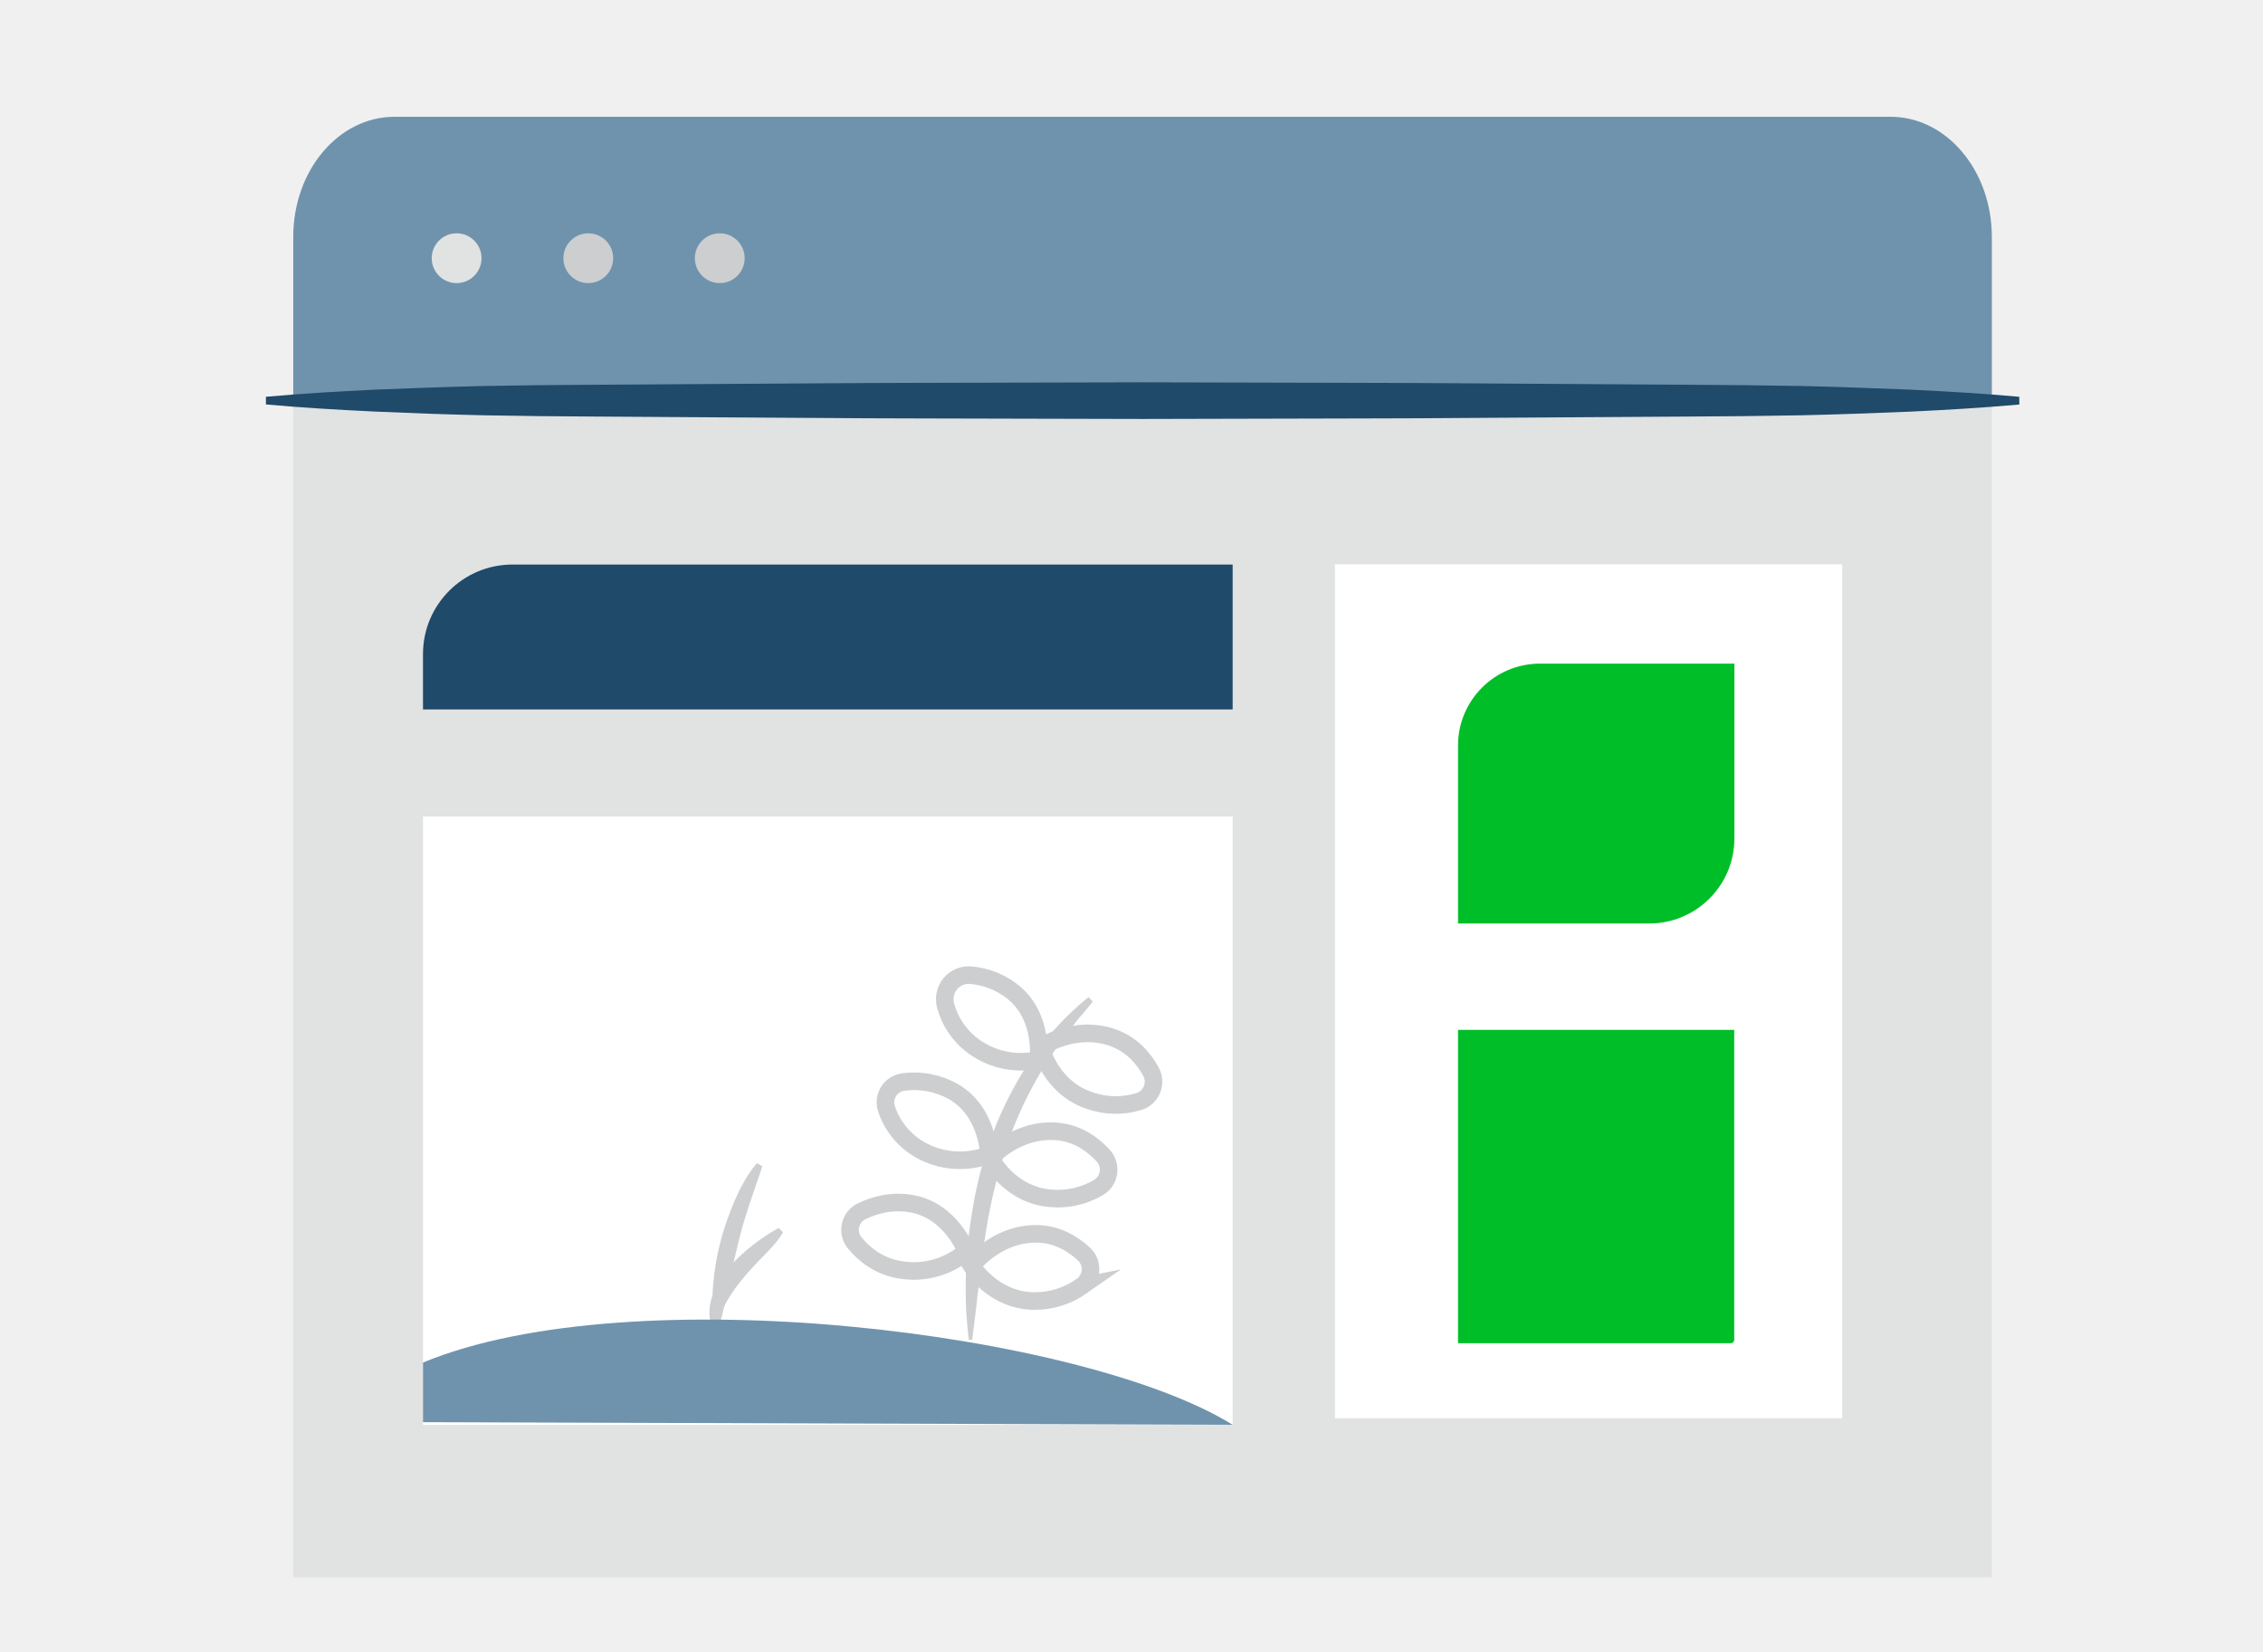
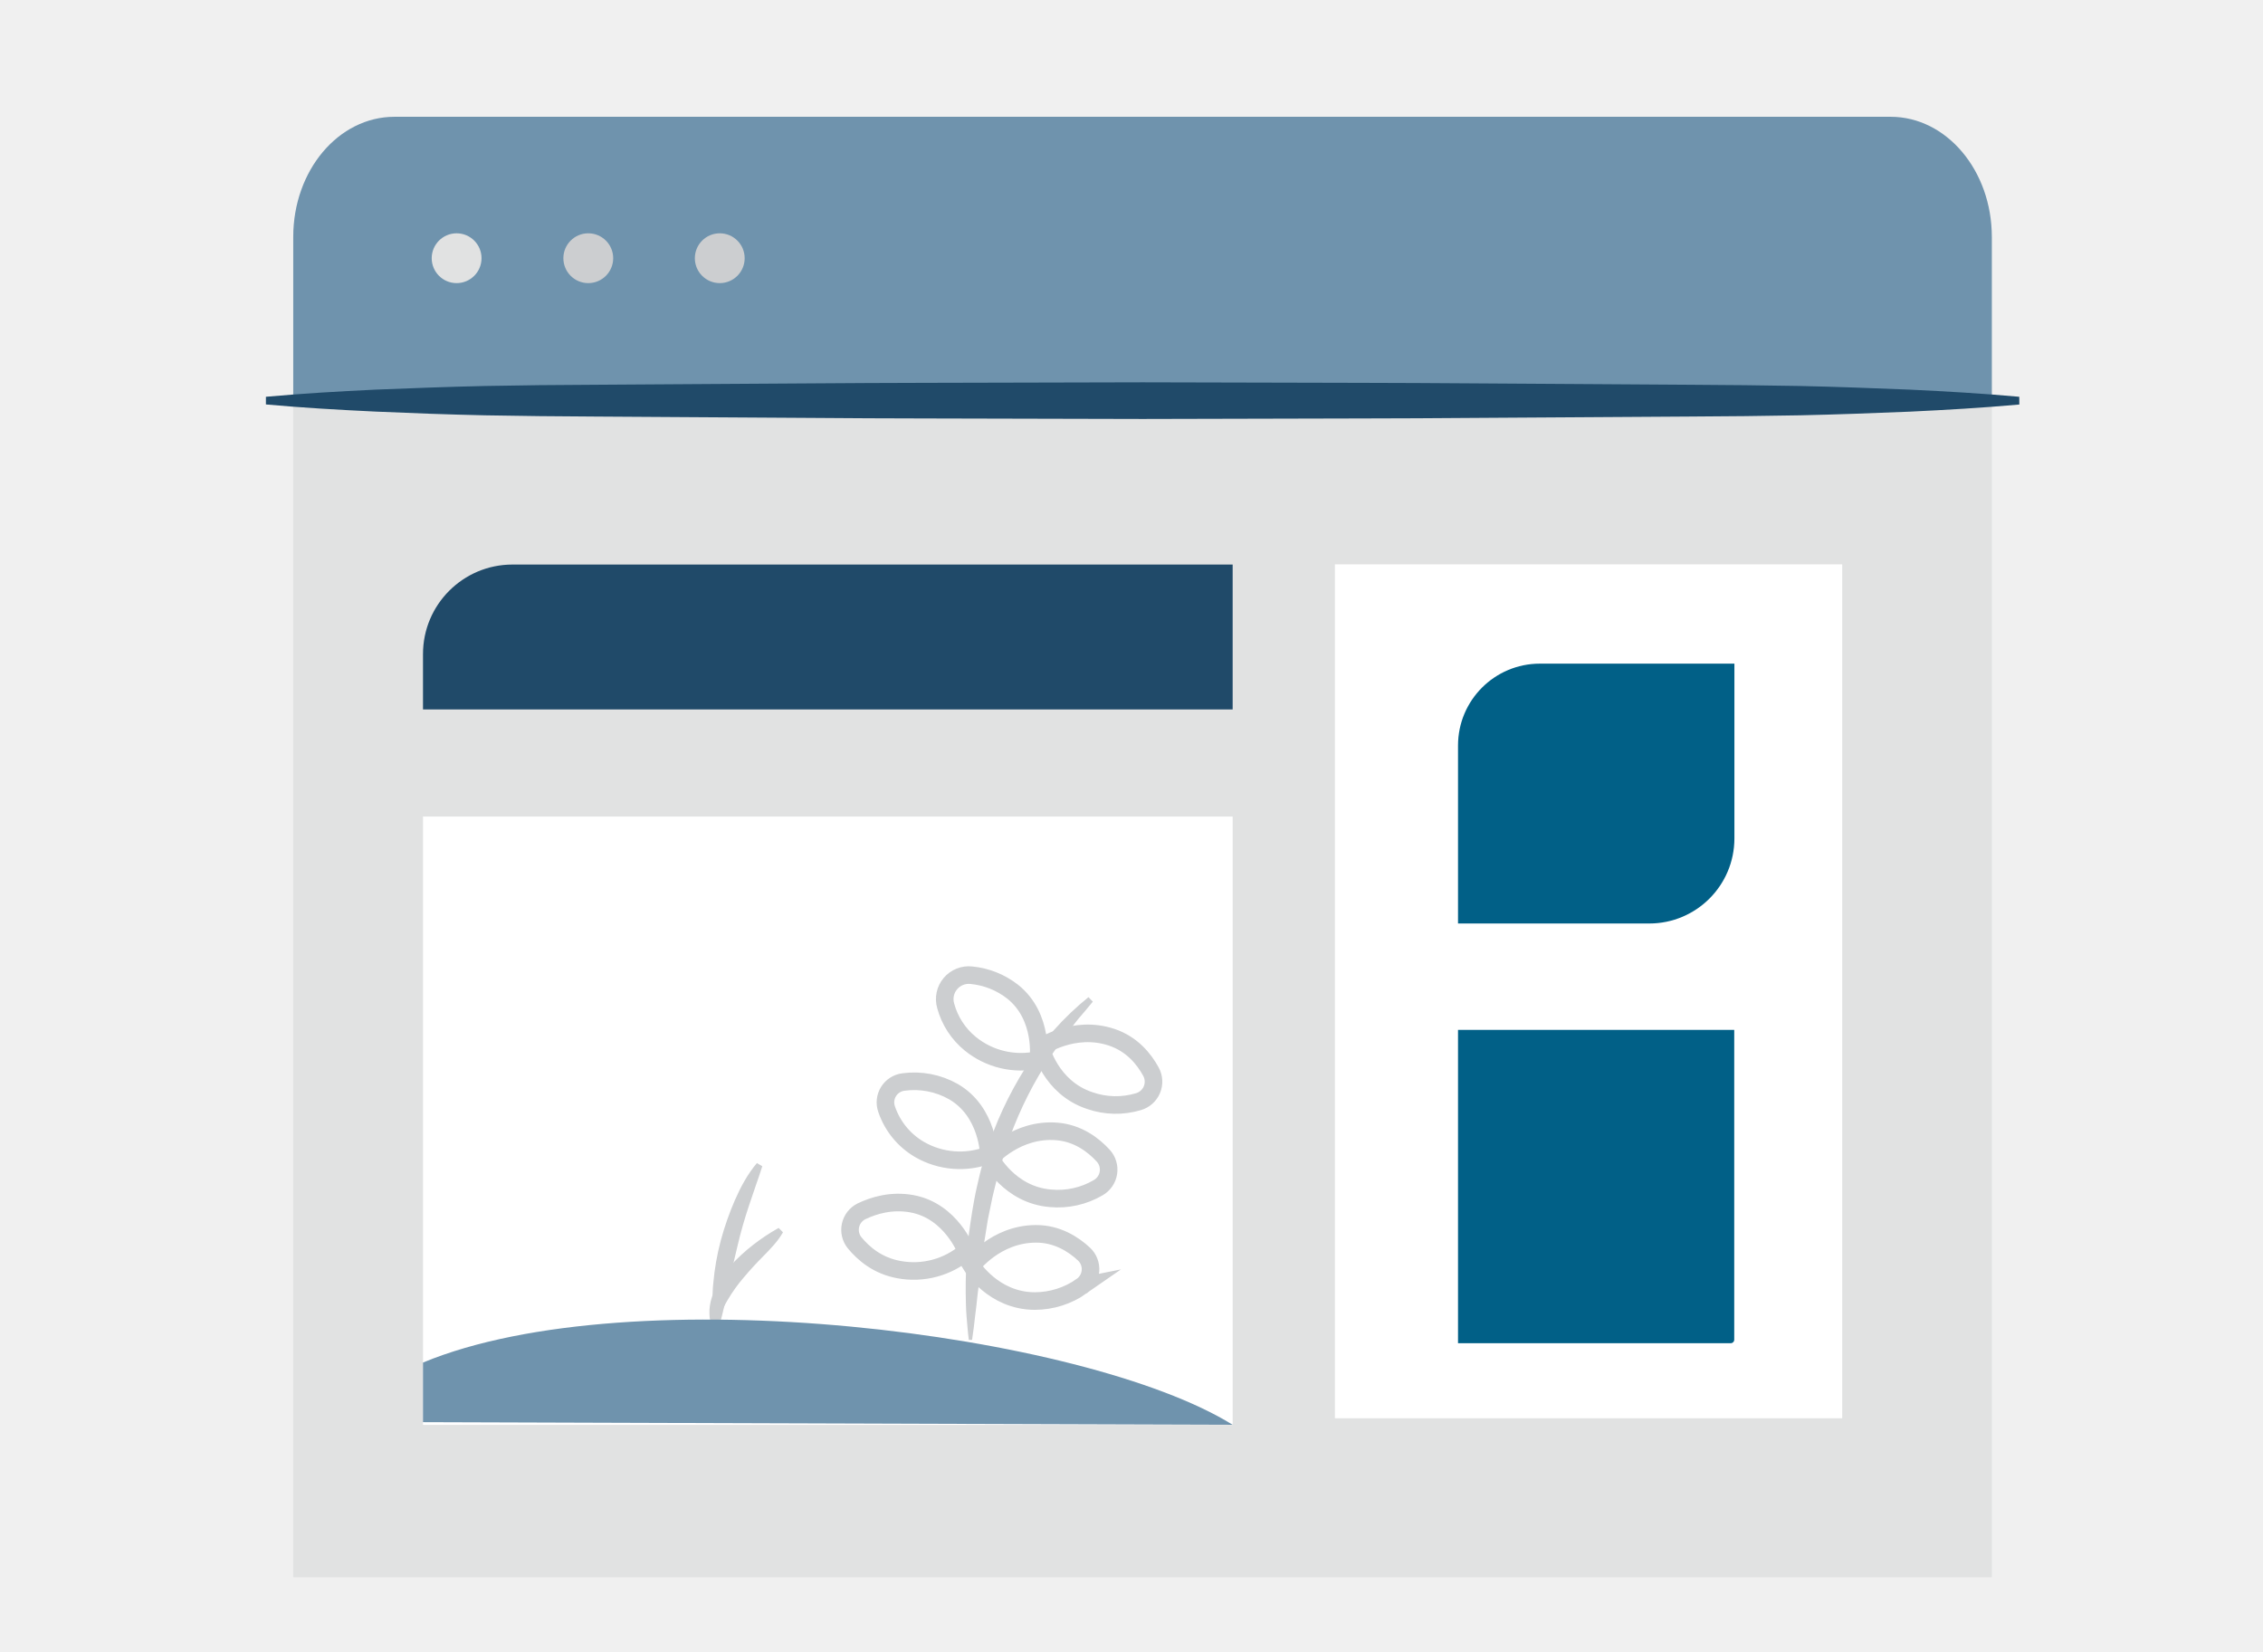
<svg xmlns="http://www.w3.org/2000/svg" viewBox="0 0 1600 1168">
  <defs>
-     <style>.cls-1{fill:#E1E2E2}.cls-2{fill:#6F93AD}.cls-3{fill:#204A69}.cls-4,.cls-6{fill:#fff}.cls-5{fill:#00be28}.cls-6,.cls-7{stroke:#CCCED0;stroke-miterlimit:10}.cls-6{stroke-width:10.95px}.cls-10,.cls-7{fill:none}.cls-7{stroke-width:12.43px}.cls-8{fill:#CCCED0}.cls-9{fill:#CCCED0}</style>
+     <style>.cls-1{fill:#E1E2E2}.cls-2{fill:#6F93AD}.cls-3{fill:#204A69}.cls-4,.cls-6{fill:#fff}.cls-5{fill:#016087}.cls-6,.cls-7{stroke:#CCCED0;stroke-miterlimit:10}.cls-6{stroke-width:10.95px}.cls-10,.cls-7{fill:none}.cls-7{stroke-width:12.43px}.cls-8{fill:#CCCED0}.cls-9{fill:#CCCED0}</style>
  </defs>
  <g id="ads-removed">
    <path class="cls-1" d="M207.34 1115.17V170a71.51 71.51 0 0 1 71.54-71.54h1057.84a71.52 71.52 0 0 1 71.55 71.54v945.17z" />
    <path class="cls-2" d="M207.34 285.87V167.41c0-46.91 32-84.84 71.54-84.84h1057.84c39.53 0 71.55 38.05 71.55 84.84v118.46z" />
    <path class="cls-3" d="M1427.72 286c-25.86 2.34-51.72 3.82-77.45 5.05l-38.79 1.48-19.33.61-19.33.49c-25.86.5-51.72.74-77.45.87l-77.45.49-77.46.49-38.78.25-38.79.12-155 .37-155-.37-38.79-.12-38.79-.25-77.5-.48-77.45-.49c-25.86-.13-51.72-.37-77.45-.87l-19.33-.49-19.33-.61-38.79-1.54c-25.86-1.23-51.72-2.71-77.45-5.05v-5.42c25.86-2.34 51.71-3.81 77.45-5.05l38.79-1.47 19.33-.62 19.33-.49q38.79-.74 77.45-.86l77.45-.5 77.45-.49 38.79-.24 38.79-.13 155-.37 155 .37 38.79.13 38.78.24 77.46.49 77.45.5q38.78.18 77.45.86l19.33.49 19.33.62 38.79 1.47c25.86 1.24 51.72 2.71 77.45 5.05z" />
    <path class="cls-4" d="M1302.49 1002.75H943.8V399h358.69" />
    <path class="cls-5" d="M1166.06 652.93h-135.2V527.09a57.89 57.89 0 0 1 57.87-57.88h137.54v123.63a60.19 60.19 0 0 1-60.21 60.09zm57.63 296.75h-192.83V728.16h195.29V947.1a2.5 2.5 0 0 1-2.46 2.58z" />
    <path class="cls-4" d="M818.82 1007.43H299.07v-430.1h572.45v430.1" />
    <path class="cls-3" d="M818.82 501.6H299.07v-39.16a63.28 63.28 0 0 1 63.3-63.29h509.15V501.6" />
    <path class="cls-6" d="M683.25 884.79s-10.59-28.69-38.66-33.74c-14.41-2.58-26.84 1.23-35.59 5.42a14.6 14.6 0 0 0-4.8 22.16c6.28 7.64 16.25 16.26 31.28 19a57.2 57.2 0 0 0 47.77-12.81zm81.39 24.63a14.6 14.6 0 0 0 1.73-22.78c-7.39-6.9-19-14.41-34.11-14.29C703.69 872.48 687 895 687 895s15.27 24.87 44.69 24.87a57.87 57.87 0 0 0 33-10.46zm11.82-69.7a14.67 14.67 0 0 0 3.54-22.65c-6.9-7.51-17.74-15.89-32.76-17.12-28.44-2.34-47 18.84-47 18.84s13.18 26.11 42.61 28.45a56.3 56.3 0 0 0 33.61-7.52zm28.45-60.82a14.72 14.72 0 0 0 8.86-21.18c-4.92-9-13.42-19.58-27.82-24.38-27.09-9-50.12 7.14-50.12 7.14s6.65 28.44 34.72 37.68a55.73 55.73 0 0 0 34.36.74zm-105.77 37.67S698.77 786 674 771.75a56.24 56.24 0 0 0-35.2-6.75 14.49 14.49 0 0 0-11.94 19.21A52.45 52.45 0 0 0 650 812.63a57.1 57.1 0 0 0 49.13 3.94zm35-67.23s4.18-30.29-18.1-48.14a56.06 56.06 0 0 0-29.19-11.7 17 17 0 0 0-18.22 21.67A52.06 52.06 0 0 0 686.08 738a56.72 56.72 0 0 0 48.03 11.34z" />
    <path class="cls-7" d="M683.25 884.79s-10.59-28.69-38.66-33.74c-14.41-2.58-26.84 1.23-35.59 5.42a14.6 14.6 0 0 0-4.8 22.16c6.28 7.64 16.25 16.26 31.28 19a57.2 57.2 0 0 0 47.77-12.81zm81.39 24.63a14.6 14.6 0 0 0 1.73-22.78c-7.39-6.9-19-14.41-34.11-14.29C703.69 872.48 687 895 687 895s15.27 24.87 44.69 24.87a57.87 57.87 0 0 0 33-10.46zm11.82-69.7a14.67 14.67 0 0 0 3.54-22.65c-6.9-7.51-17.74-15.89-32.76-17.12-28.44-2.34-47 18.84-47 18.84s13.18 26.11 42.61 28.45a56.3 56.3 0 0 0 33.61-7.52zm28.45-60.82a14.72 14.72 0 0 0 8.86-21.18c-4.92-9-13.42-19.58-27.82-24.38-27.09-9-50.12 7.14-50.12 7.14s6.65 28.44 34.72 37.68a55.73 55.73 0 0 0 34.36.74zm-105.77 37.67S698.77 786 674 771.75a56.24 56.24 0 0 0-35.2-6.75 14.49 14.49 0 0 0-11.94 19.21A52.45 52.45 0 0 0 650 812.63a57.1 57.1 0 0 0 49.13 3.94zm35-67.23s4.18-30.29-18.1-48.14a56.06 56.06 0 0 0-29.19-11.7 17 17 0 0 0-18.22 21.67A52.06 52.06 0 0 0 686.08 738a56.72 56.72 0 0 0 48.03 11.34z" />
    <path class="cls-8" d="M506.19 937.25a89.55 89.55 0 0 1-1.85-30.25 177.58 177.58 0 0 1 5.29-30 206.56 206.56 0 0 1 10-28.56c4.06-9.24 8.86-18.23 15.51-26.11l3.82 2.22c-1.48 4.68-3.08 9.36-4.68 13.91l-4.68 13.79c-3.08 9.24-5.79 18.47-8 28s-4.6 18.75-6.43 28.31c-1 4.8-1.84 9.48-2.95 14.28-.62 2.34-1.11 4.8-1.72 7.26a55.53 55.53 0 0 1-2.22 7.27l-2.09-.12z" />
    <path class="cls-8" d="M503.11 937.25a41.85 41.85 0 0 1-1.36-5.67 46.6 46.6 0 0 1-.12-5.79 35.46 35.46 0 0 1 2.71-11.32A64.54 64.54 0 0 1 516.41 895a124.14 124.14 0 0 1 16.25-15 140.67 140.67 0 0 1 17.85-11.82l3.08 3.08a54 54 0 0 1-6.52 9c-2.34 2.7-4.81 5.29-7.27 7.75-4.92 4.93-9.6 10-13.91 15.15a108.4 108.4 0 0 0-11.45 16c-.74 1.47-1.73 2.83-2.34 4.31l-1.1 2.2-.62 1.11-.49 1.11c-.62 1.48-1.48 3.08-2.22 4.68a33.93 33.93 0 0 1-2.34 4.92z" />
    <path class="cls-2" d="M299.07 963.35c147.89-61.32 467.42-21.18 572.45 44l-572.45-1.85z" />
    <path class="cls-8" d="M685 947.47c-.74-5.54-1.11-11-1.6-16.5s-.5-11.09-.62-16.63c-.12-11.08.37-22.16 1.35-33.24.37-5.54 1.24-11.08 2-16.5s1.73-11 2.71-16.5 2.34-11 3.57-16.38 2.84-10.84 4.56-16.13a257.55 257.55 0 0 1 28.2-60.83 206.53 206.53 0 0 1 44.4-49.76l3.08 3.2c-3.45 4.31-7 8.37-10.47 12.43-3.32 4.31-6.65 8.62-10 12.81L743 746.63c-2.83 4.56-5.78 9-8.49 13.67A268.07 268.07 0 0 0 709 819.16c-1.48 5.17-3.2 10.22-4.44 15.52s-2.7 10.46-3.69 15.76-2.34 10.46-3.08 15.88-1.84 10.59-2.46 16-1.6 10.71-2.09 16.13-1.36 10.83-2 16.25l-.87 8.13c-.37 2.71-.73 5.42-1 8.13-.62 5.41-1.23 11-2.09 16.37H685z" />
    <circle class="cls-1" cx="322.84" cy="182.56" r="17.61" />
    <circle class="cls-9" cx="415.93" cy="182.56" r="17.61" />
    <circle class="cls-9" cx="508.89" cy="182.56" r="17.61" />
  </g>
  <g id="clear_rectangle" data-name="clear rectangle">
    <path id="Layer_4" data-name="Layer 4" class="cls-10" d="M0 0h1600v1168H0z" />
  </g>
</svg>
